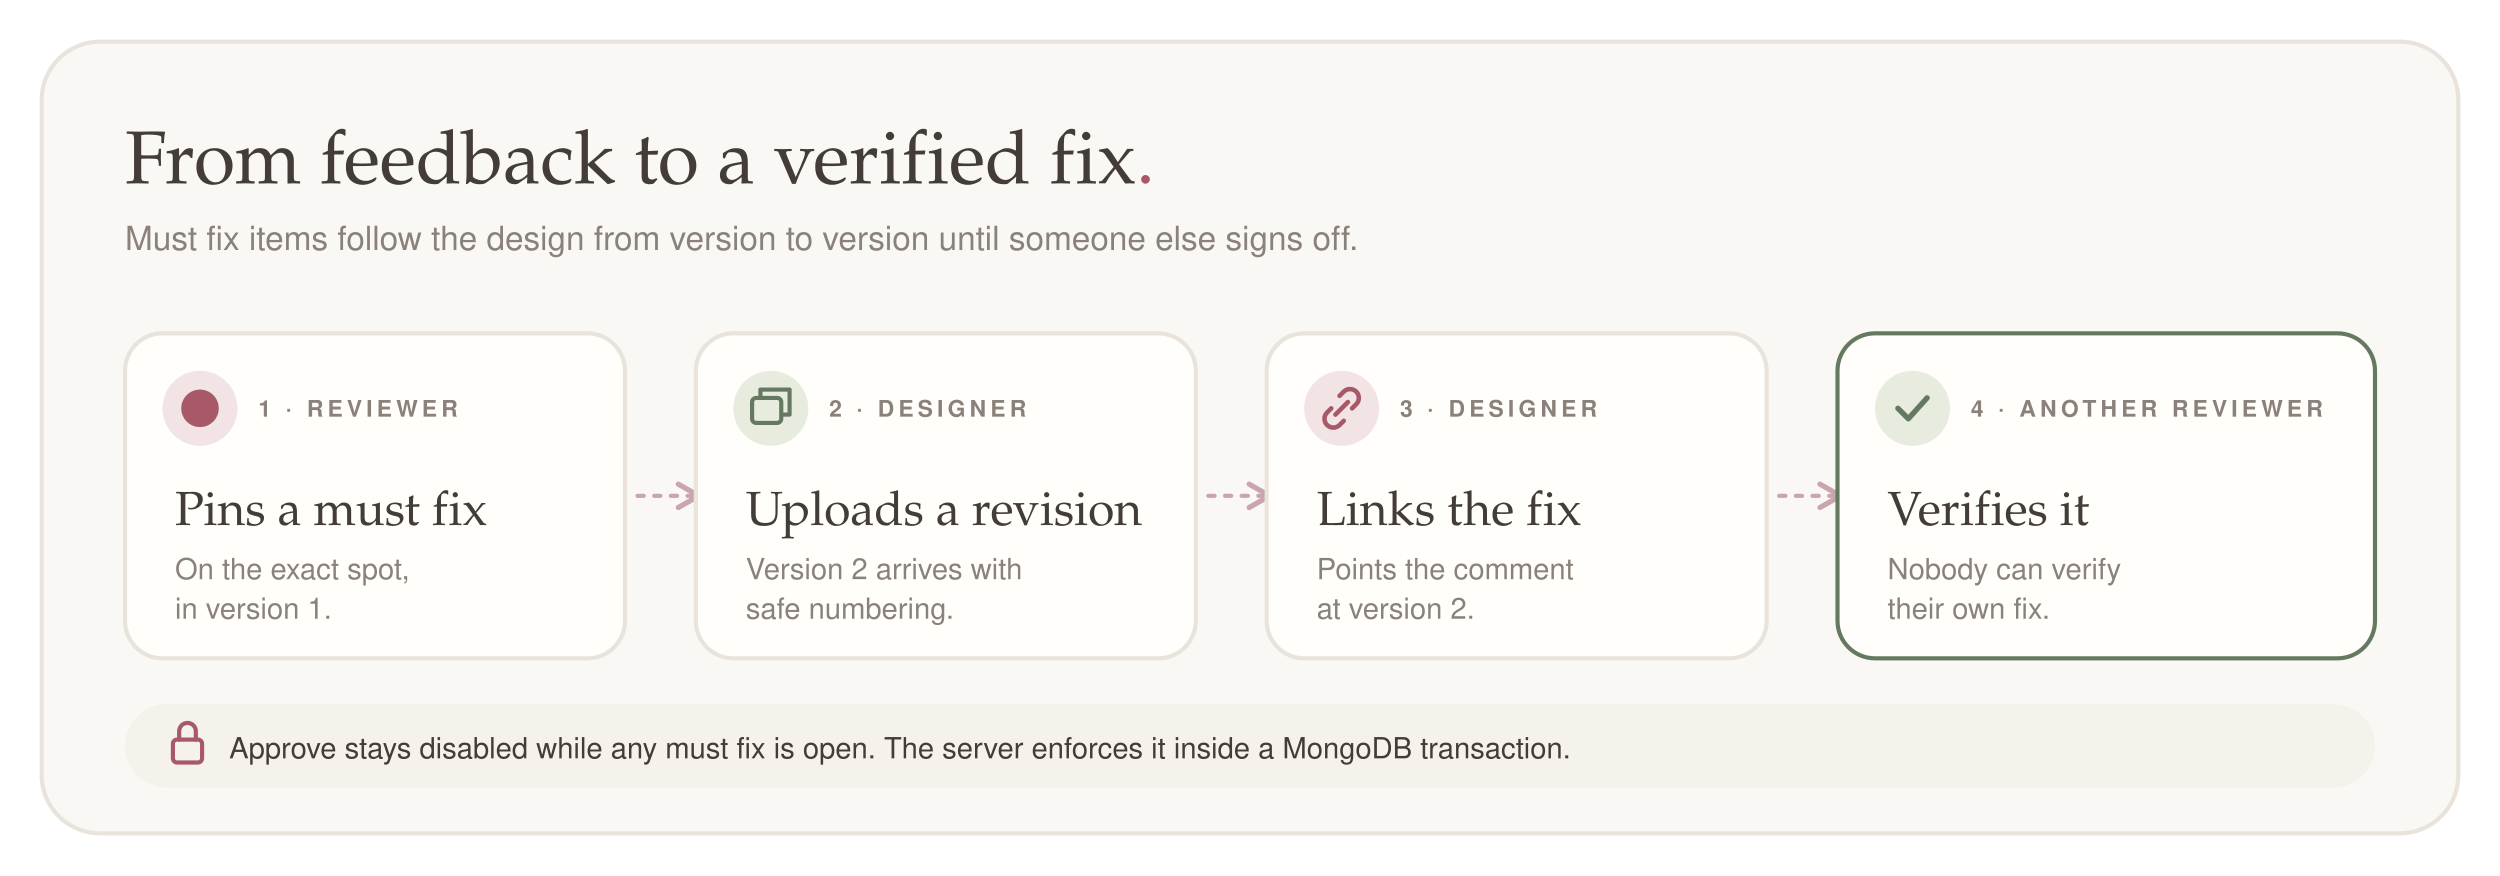
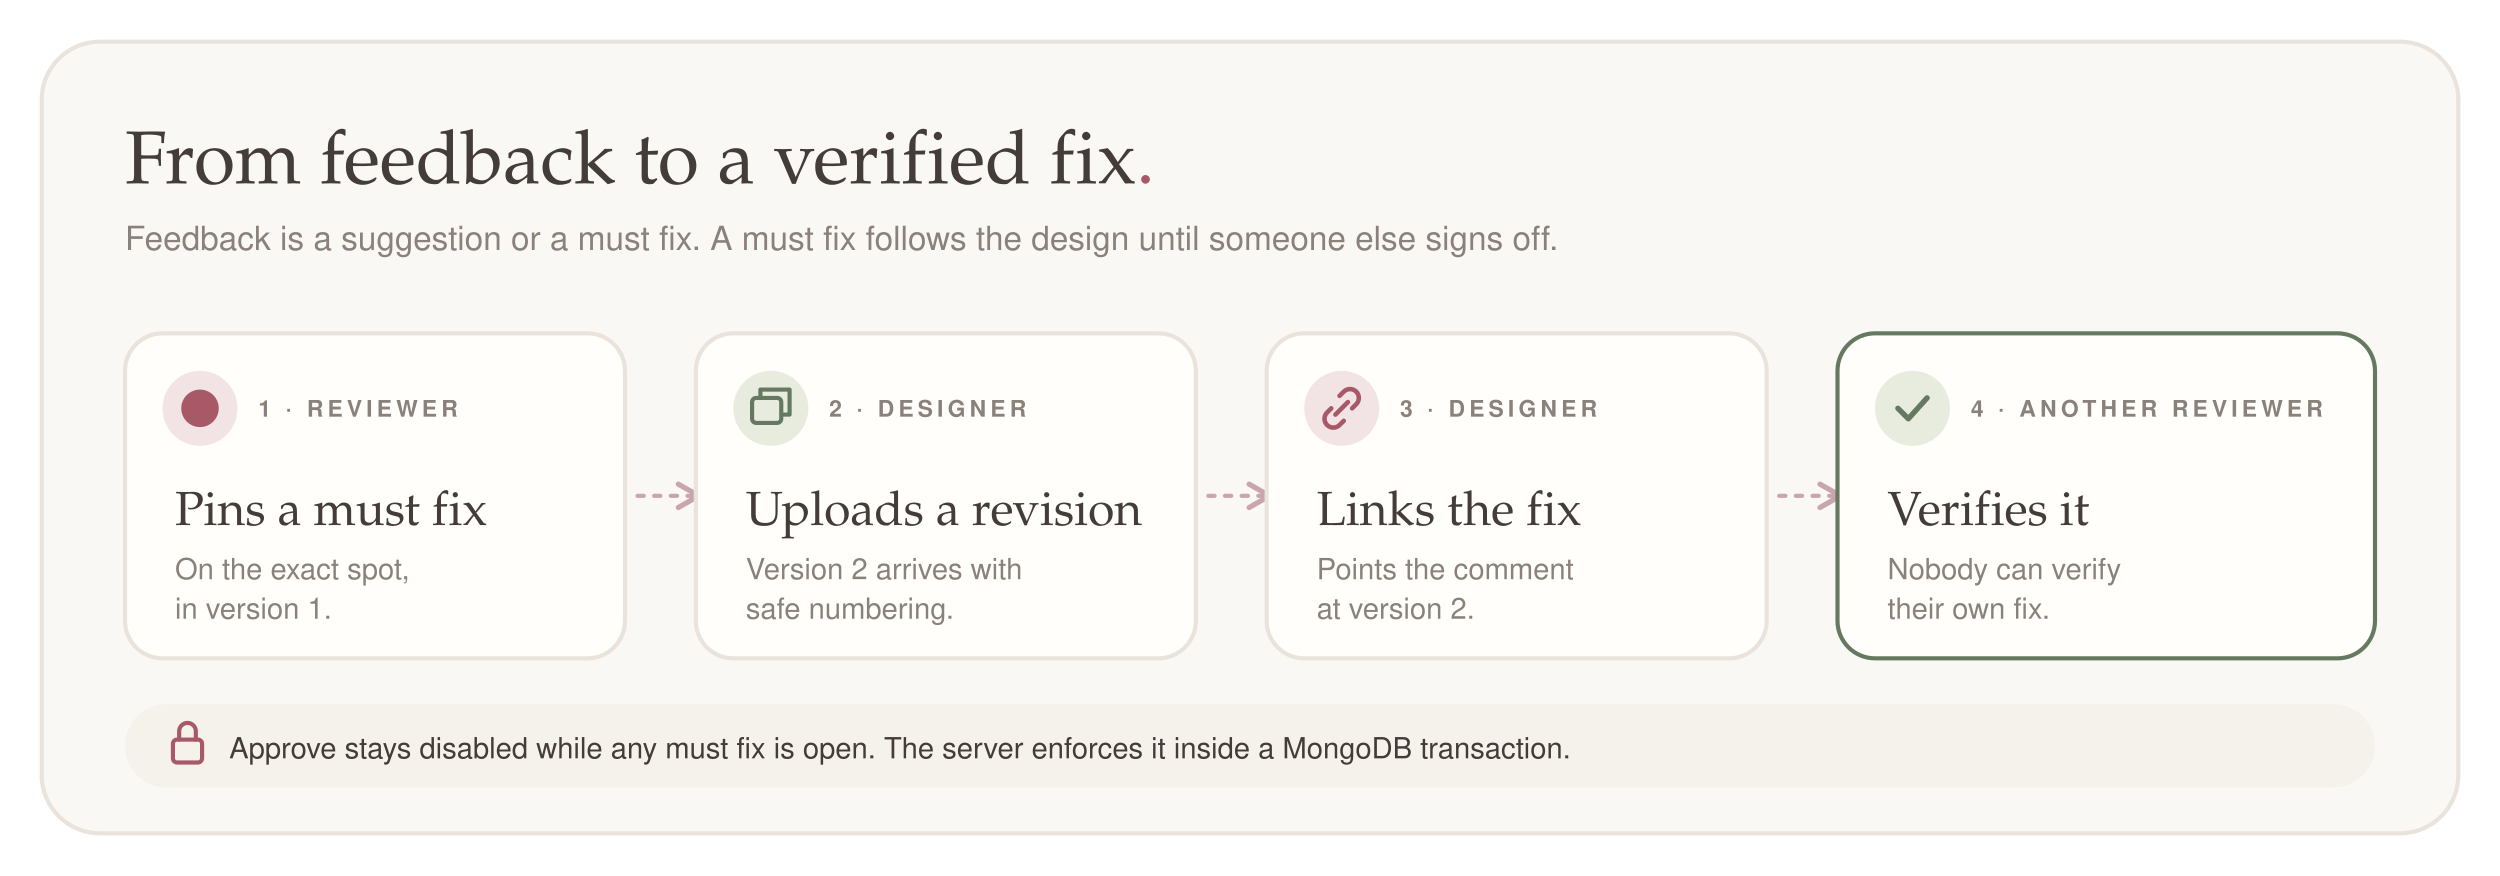
<svg xmlns="http://www.w3.org/2000/svg" width="1200" height="420" viewBox="0 0 1200 420" role="img" aria-labelledby="title desc">
  <defs>
    <style>
      .serif { font-family: "Iowan Old Style", "Palatino Linotype", Palatino, Georgia, serif; }
      .sans { font-family: "Avenir Next", Avenir, "Segoe UI", Helvetica, Arial, sans-serif; }
      .step { font-size: 11px; font-weight: 700; letter-spacing: 2px; fill: #8a817a; }
      .head { font-size: 23px; fill: #443c38; }
      .body { font-size: 14px; fill: #8a817a; }
    </style>
    <marker id="arrow" viewBox="0 0 10 10" refX="7" refY="5" markerWidth="7" markerHeight="7" orient="auto">
      <path d="M1 1L8 5L1 9" fill="none" stroke="#c9a6ae" stroke-width="1.8" stroke-linecap="round" stroke-linejoin="round" />
    </marker>
  </defs>
  <rect x="20" y="20" width="1160" height="380" rx="28" fill="#faf8f4" stroke="#e9e3db" stroke-width="2" />
  <text x="60" y="88" class="serif" font-size="36" fill="#443c38">From feedback to a verified fix<tspan fill="#a85968">.</tspan>
  </text>
-   <text x="60" y="120" class="sans" font-size="16" fill="#8a817a">Must fix items follow the design from version to version until someone else signs off.</text>
+   <text x="60" y="120" class="sans" font-size="16" fill="#8a817a">Feedback is a suggestion or a must fix. A must fix follows the design until someone else signs off.</text>
  <g stroke="#c9a6ae" stroke-width="2" stroke-dasharray="3 5" stroke-linecap="round" marker-end="url(#arrow)">
    <line x1="306" y1="238" x2="334" y2="238" />
    <line x1="580" y1="238" x2="608" y2="238" />
    <line x1="854" y1="238" x2="882" y2="238" />
  </g>
  <rect x="60" y="160" width="240" height="156" rx="18" fill="#fffefa" stroke="#e9e3db" stroke-width="2" />
  <circle cx="96" cy="196" r="18" fill="#f2e4e5" />
  <circle cx="96" cy="196" r="9" fill="#a85968" />
  <text x="124" y="200" class="sans step">1 · REVIEWER</text>
  <text x="84" y="252" class="serif head">Pins a must fix</text>
  <text x="84" y="278" class="sans body">On the exact spot,</text>
  <text x="84" y="297" class="sans body">in version 1.</text>
  <rect x="334" y="160" width="240" height="156" rx="18" fill="#fffefa" stroke="#e9e3db" stroke-width="2" />
  <circle cx="370" cy="196" r="18" fill="#e7ecdf" />
  <g fill="none" stroke="#647960" stroke-width="2" stroke-linejoin="round">
    <rect x="361" y="191" width="14" height="12" rx="2" />
    <path d="M365 191V187H379V199H375" />
  </g>
  <text x="398" y="200" class="sans step">2 · DESIGNER</text>
  <text x="358" y="252" class="serif head">Uploads a revision</text>
  <text x="358" y="278" class="sans body">Version 2 arrives with</text>
  <text x="358" y="297" class="sans body">safe numbering.</text>
  <rect x="608" y="160" width="240" height="156" rx="18" fill="#fffefa" stroke="#e9e3db" stroke-width="2" />
  <circle cx="644" cy="196" r="18" fill="#f2e4e5" />
  <g fill="none" stroke="#a85968" stroke-width="2.2" stroke-linecap="round">
    <path d="M641 199L647 193" />
    <path d="M643 190L645 188A4 4 0 0 1 651 194L649 196" />
    <path d="M645 202L643 204A4 4 0 0 1 637 198L639 196" />
  </g>
  <text x="672" y="200" class="sans step">3 · DESIGNER</text>
  <text x="632" y="252" class="serif head">Links the fix</text>
  <text x="632" y="278" class="sans body">Points the comment</text>
  <text x="632" y="297" class="sans body">at version 2.</text>
  <rect x="882" y="160" width="258" height="156" rx="18" fill="#fffefa" stroke="#647960" stroke-width="2" />
  <circle cx="918" cy="196" r="18" fill="#e7ecdf" />
  <path d="M911 196L916 201L925 191" fill="none" stroke="#647960" stroke-width="2.6" stroke-linecap="round" stroke-linejoin="round" />
  <text x="946" y="200" class="sans step">4 · ANOTHER REVIEWER</text>
  <text x="906" y="252" class="serif head">Verifies it</text>
  <text x="906" y="278" class="sans body">Nobody can verify</text>
  <text x="906" y="297" class="sans body">their own fix.</text>
  <rect x="60" y="338" width="1080" height="40" rx="20" fill="#f5f1eb" />
  <g fill="none" stroke="#a85968" stroke-width="2" stroke-linecap="round">
    <rect x="83" y="355" width="14" height="11" rx="2" />
    <path d="M86 355V351A4 4 0 0 1 94 351V355" />
  </g>
  <text x="110" y="364" class="sans" font-size="14" fill="#443c38">Approve stays disabled while any must fix is open. The server enforces it inside a MongoDB transaction.</text>
</svg>
